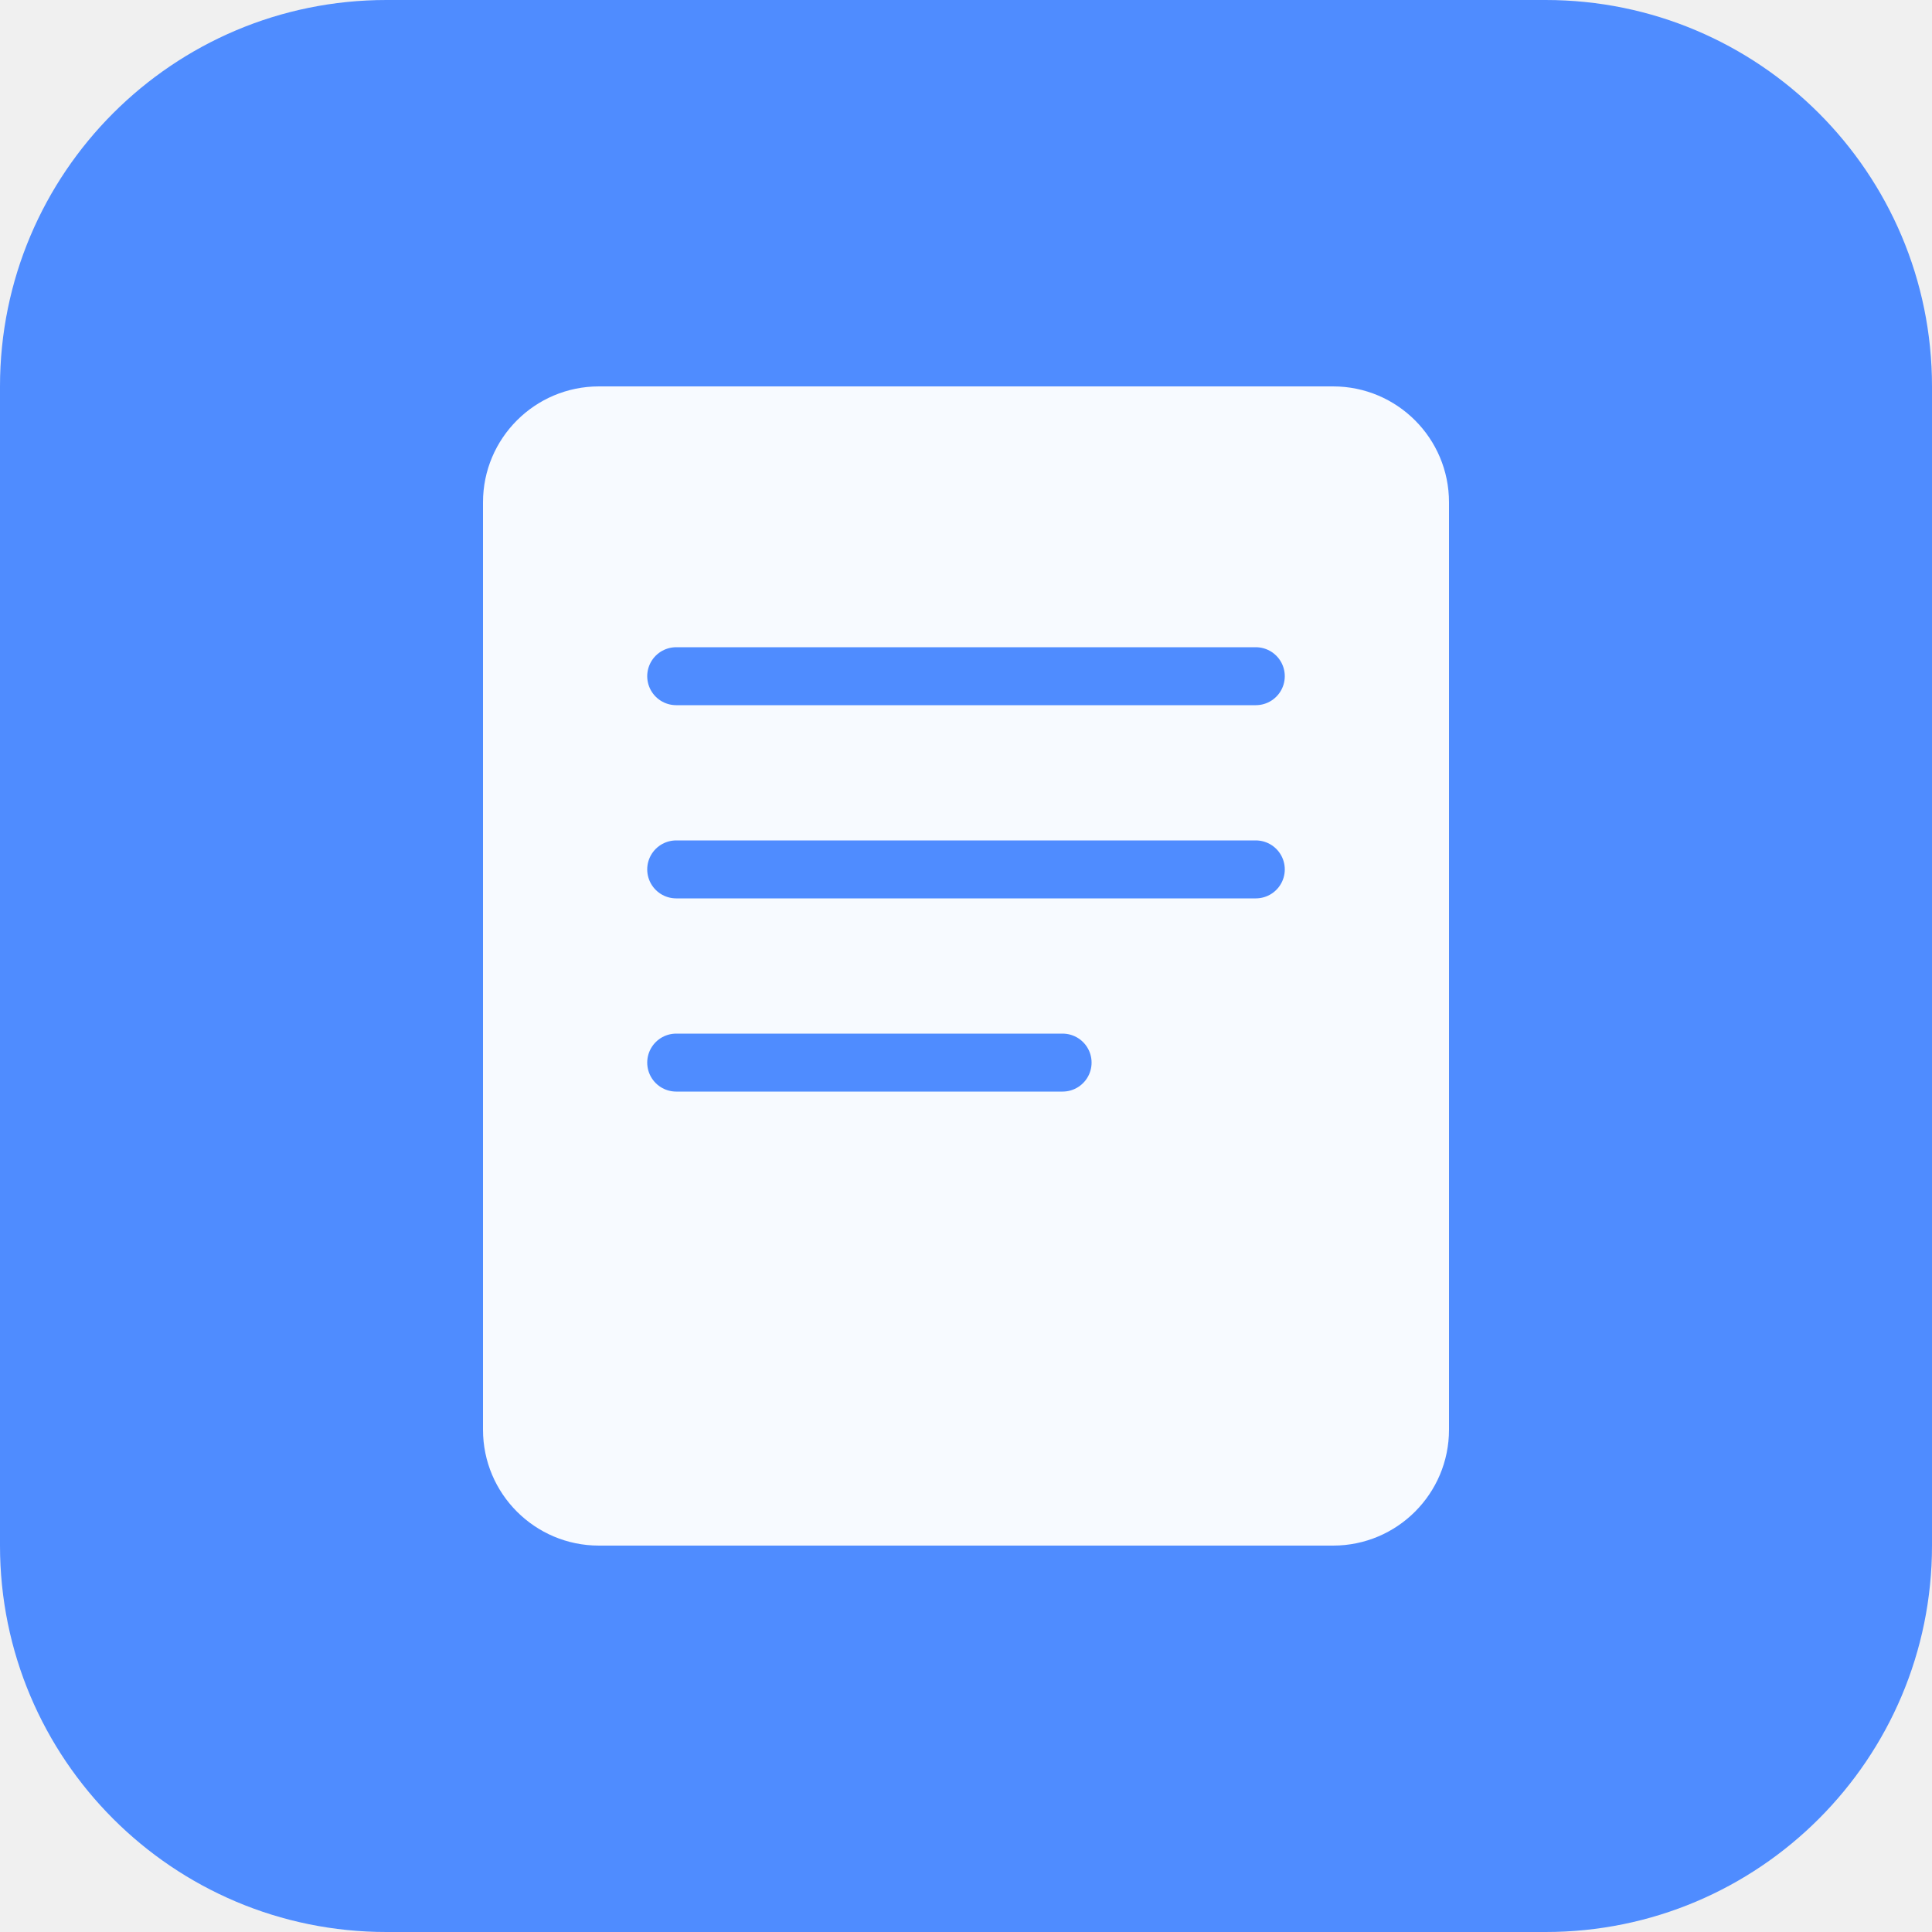
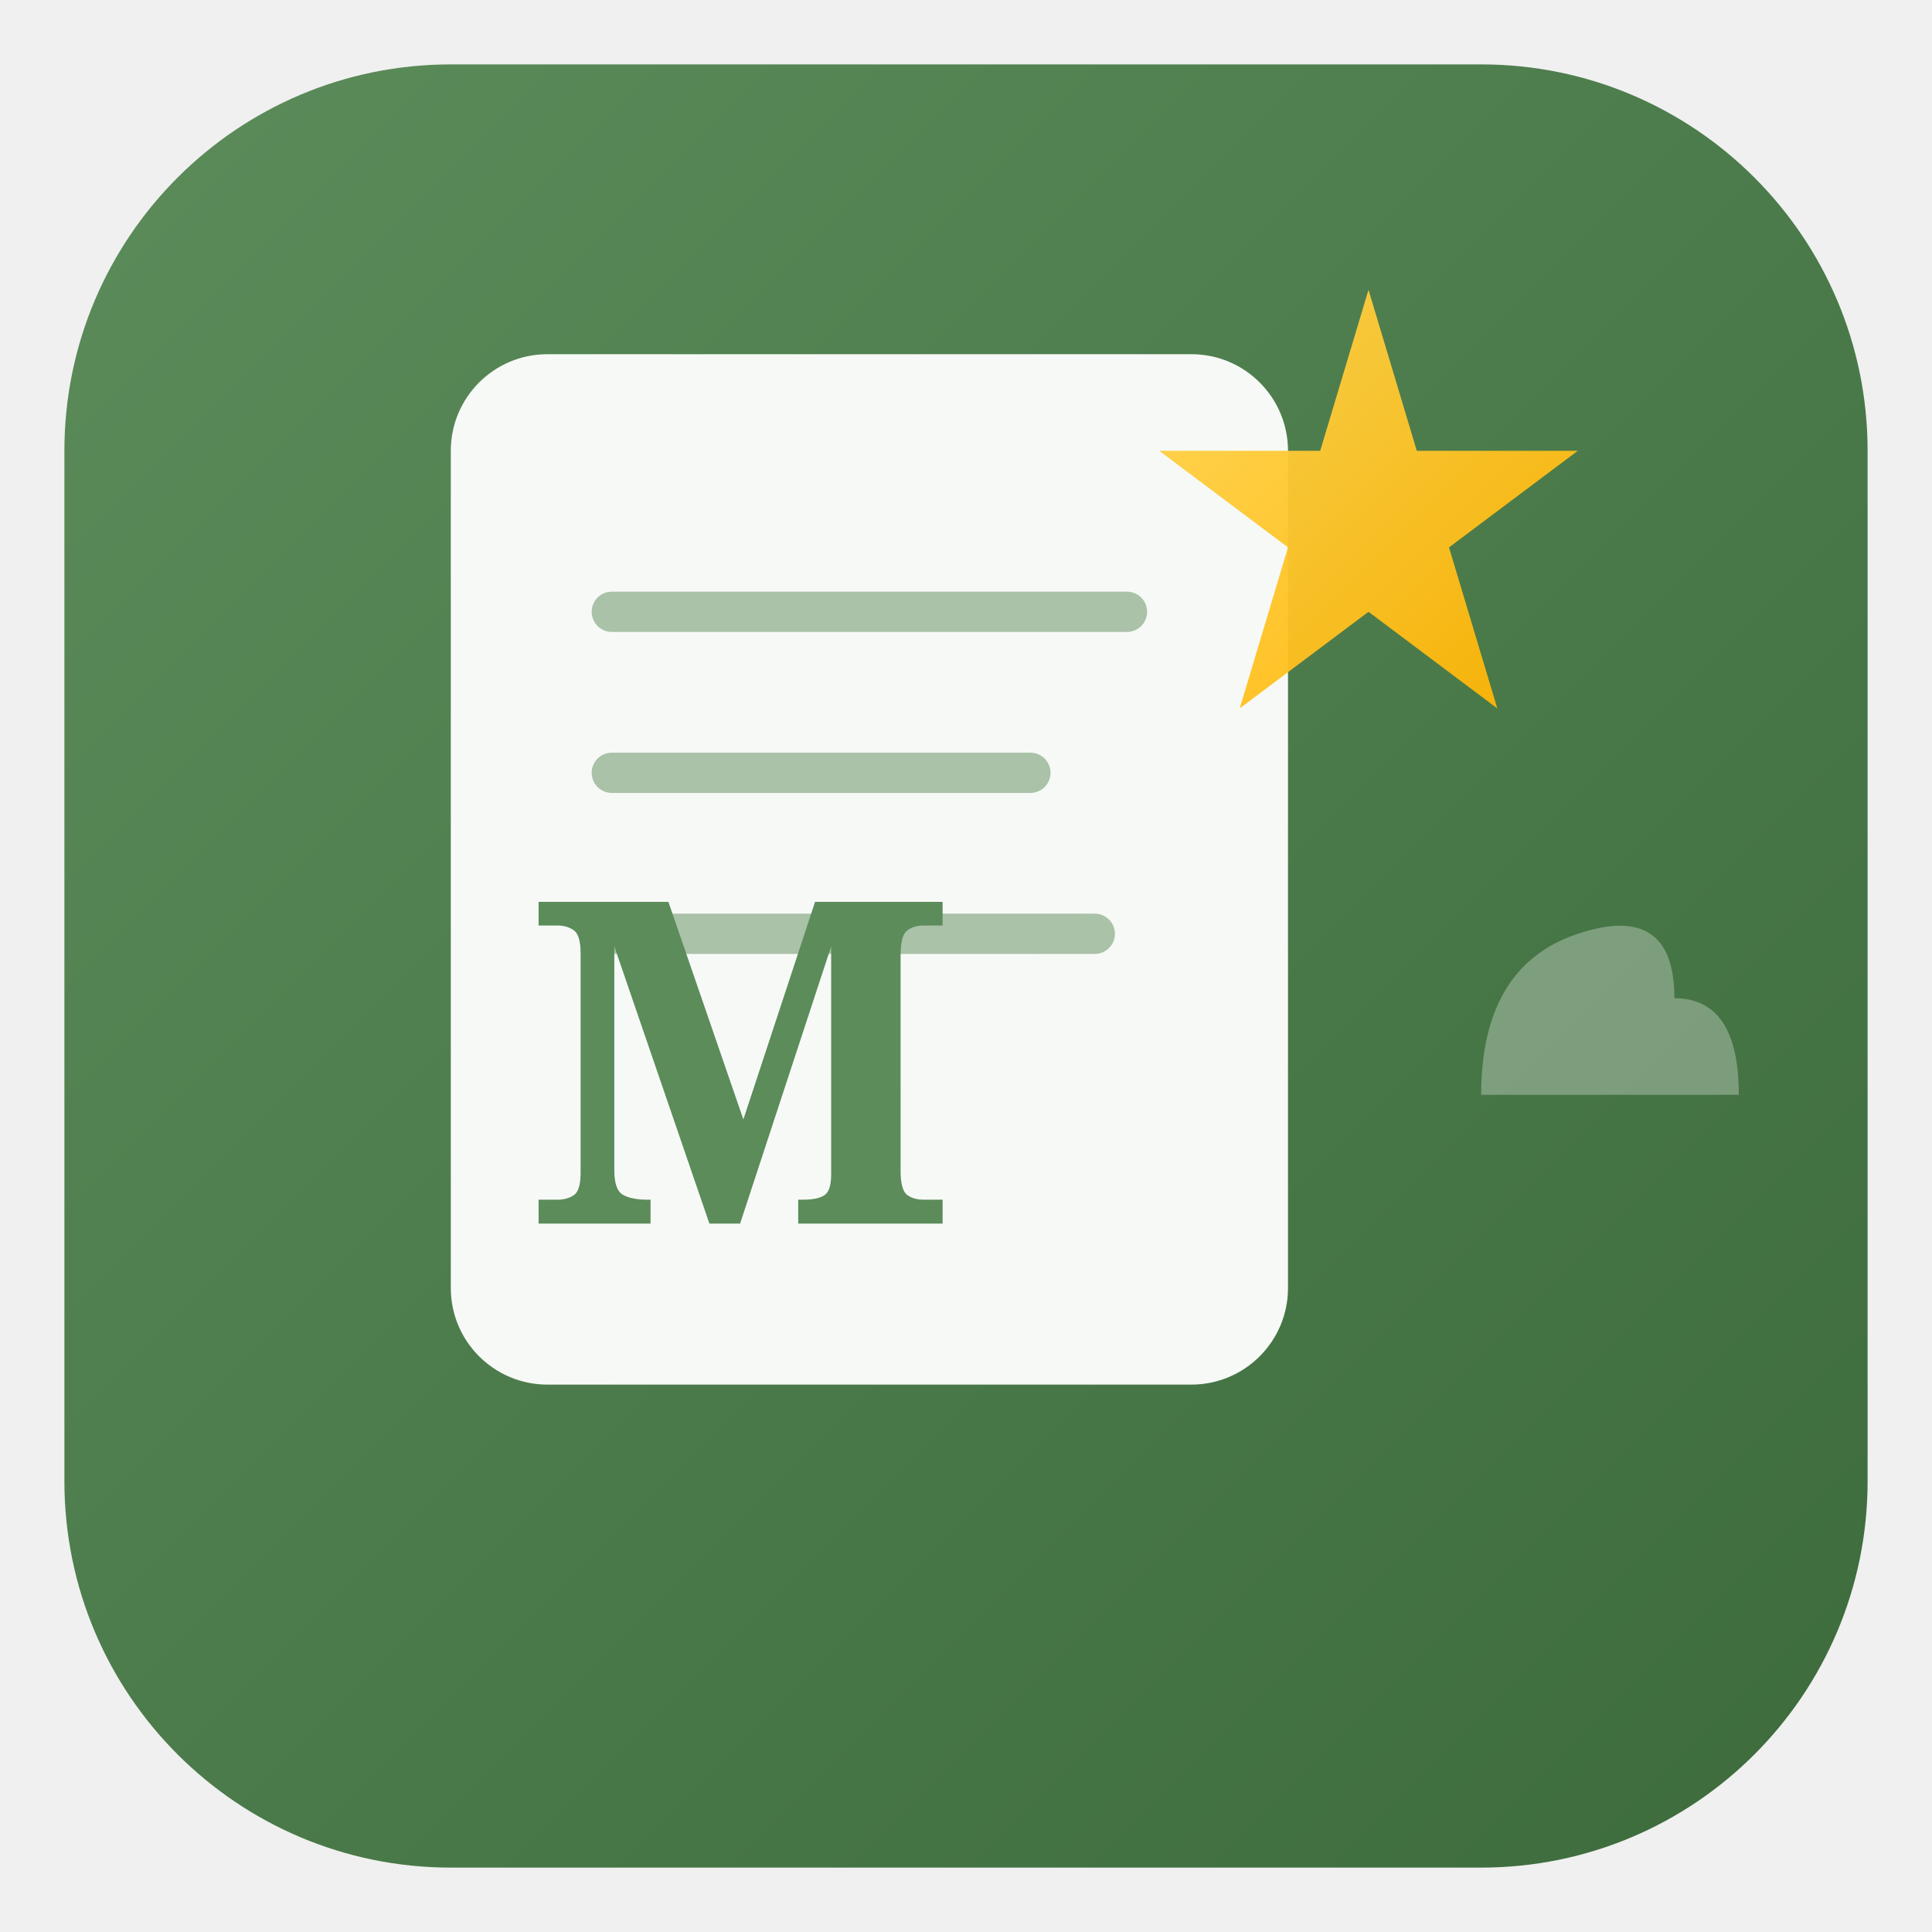
- <svg xmlns="http://www.w3.org/2000/svg" viewBox="0 0 100 100">
-   <rect width="100" height="100" rx="20" fill="#4f8cff" />
-   <rect x="25" y="20" width="50" height="60" rx="6" fill="#fff" opacity="0.95" />
-   <line x1="35" y1="35" x2="65" y2="35" stroke="#4f8cff" stroke-width="3" stroke-linecap="round" />
-   <line x1="35" y1="45" x2="65" y2="45" stroke="#4f8cff" stroke-width="3" stroke-linecap="round" />
-   <line x1="35" y1="55" x2="55" y2="55" stroke="#4f8cff" stroke-width="3" stroke-linecap="round" />
+ <svg xmlns="http://www.w3.org/2000/svg" viewBox="0 0 120 120">
+   <defs>
+     <linearGradient id="bg" x1="0" y1="0" x2="1" y2="1">
+       <stop offset="0%" stop-color="#5b8c5a" />
+       <stop offset="100%" stop-color="#3d6b3c" />
+     </linearGradient>
+     <linearGradient id="star" x1="0" y1="0" x2="1" y2="1">
+       <stop offset="0%" stop-color="#ffd54f" />
+       <stop offset="100%" stop-color="#ffb300" />
+     </linearGradient>
+   </defs>
+   <rect x="4" y="4" width="112" height="112" rx="24" fill="url(#bg)" />
+   <rect x="28" y="22" width="52" height="64" rx="6" fill="#ffffff" opacity="0.95" />
+   <line x1="38" y1="38" x2="70" y2="38" stroke="#5b8c5a" stroke-width="2.5" stroke-linecap="round" opacity="0.5" />
+   <line x1="38" y1="48" x2="64" y2="48" stroke="#5b8c5a" stroke-width="2.5" stroke-linecap="round" opacity="0.5" />
+   <line x1="38" y1="58" x2="68" y2="58" stroke="#5b8c5a" stroke-width="2.5" stroke-linecap="round" opacity="0.5" />
+   <text x="46" y="76" font-family="Georgia,serif" font-size="28" font-weight="900" fill="#5b8c5a" text-anchor="middle">M</text>
+   <polygon points="85,18 88,28 98,28 90,34 93,44 85,38 77,44 80,34 72,28 82,28" fill="url(#star)" opacity="0.95" />
+   <path d="M92,68 Q92,60 98,58 Q104,56 104,62 Q108,62 108,68 Z" fill="#ffffff" opacity="0.3" />
</svg>
